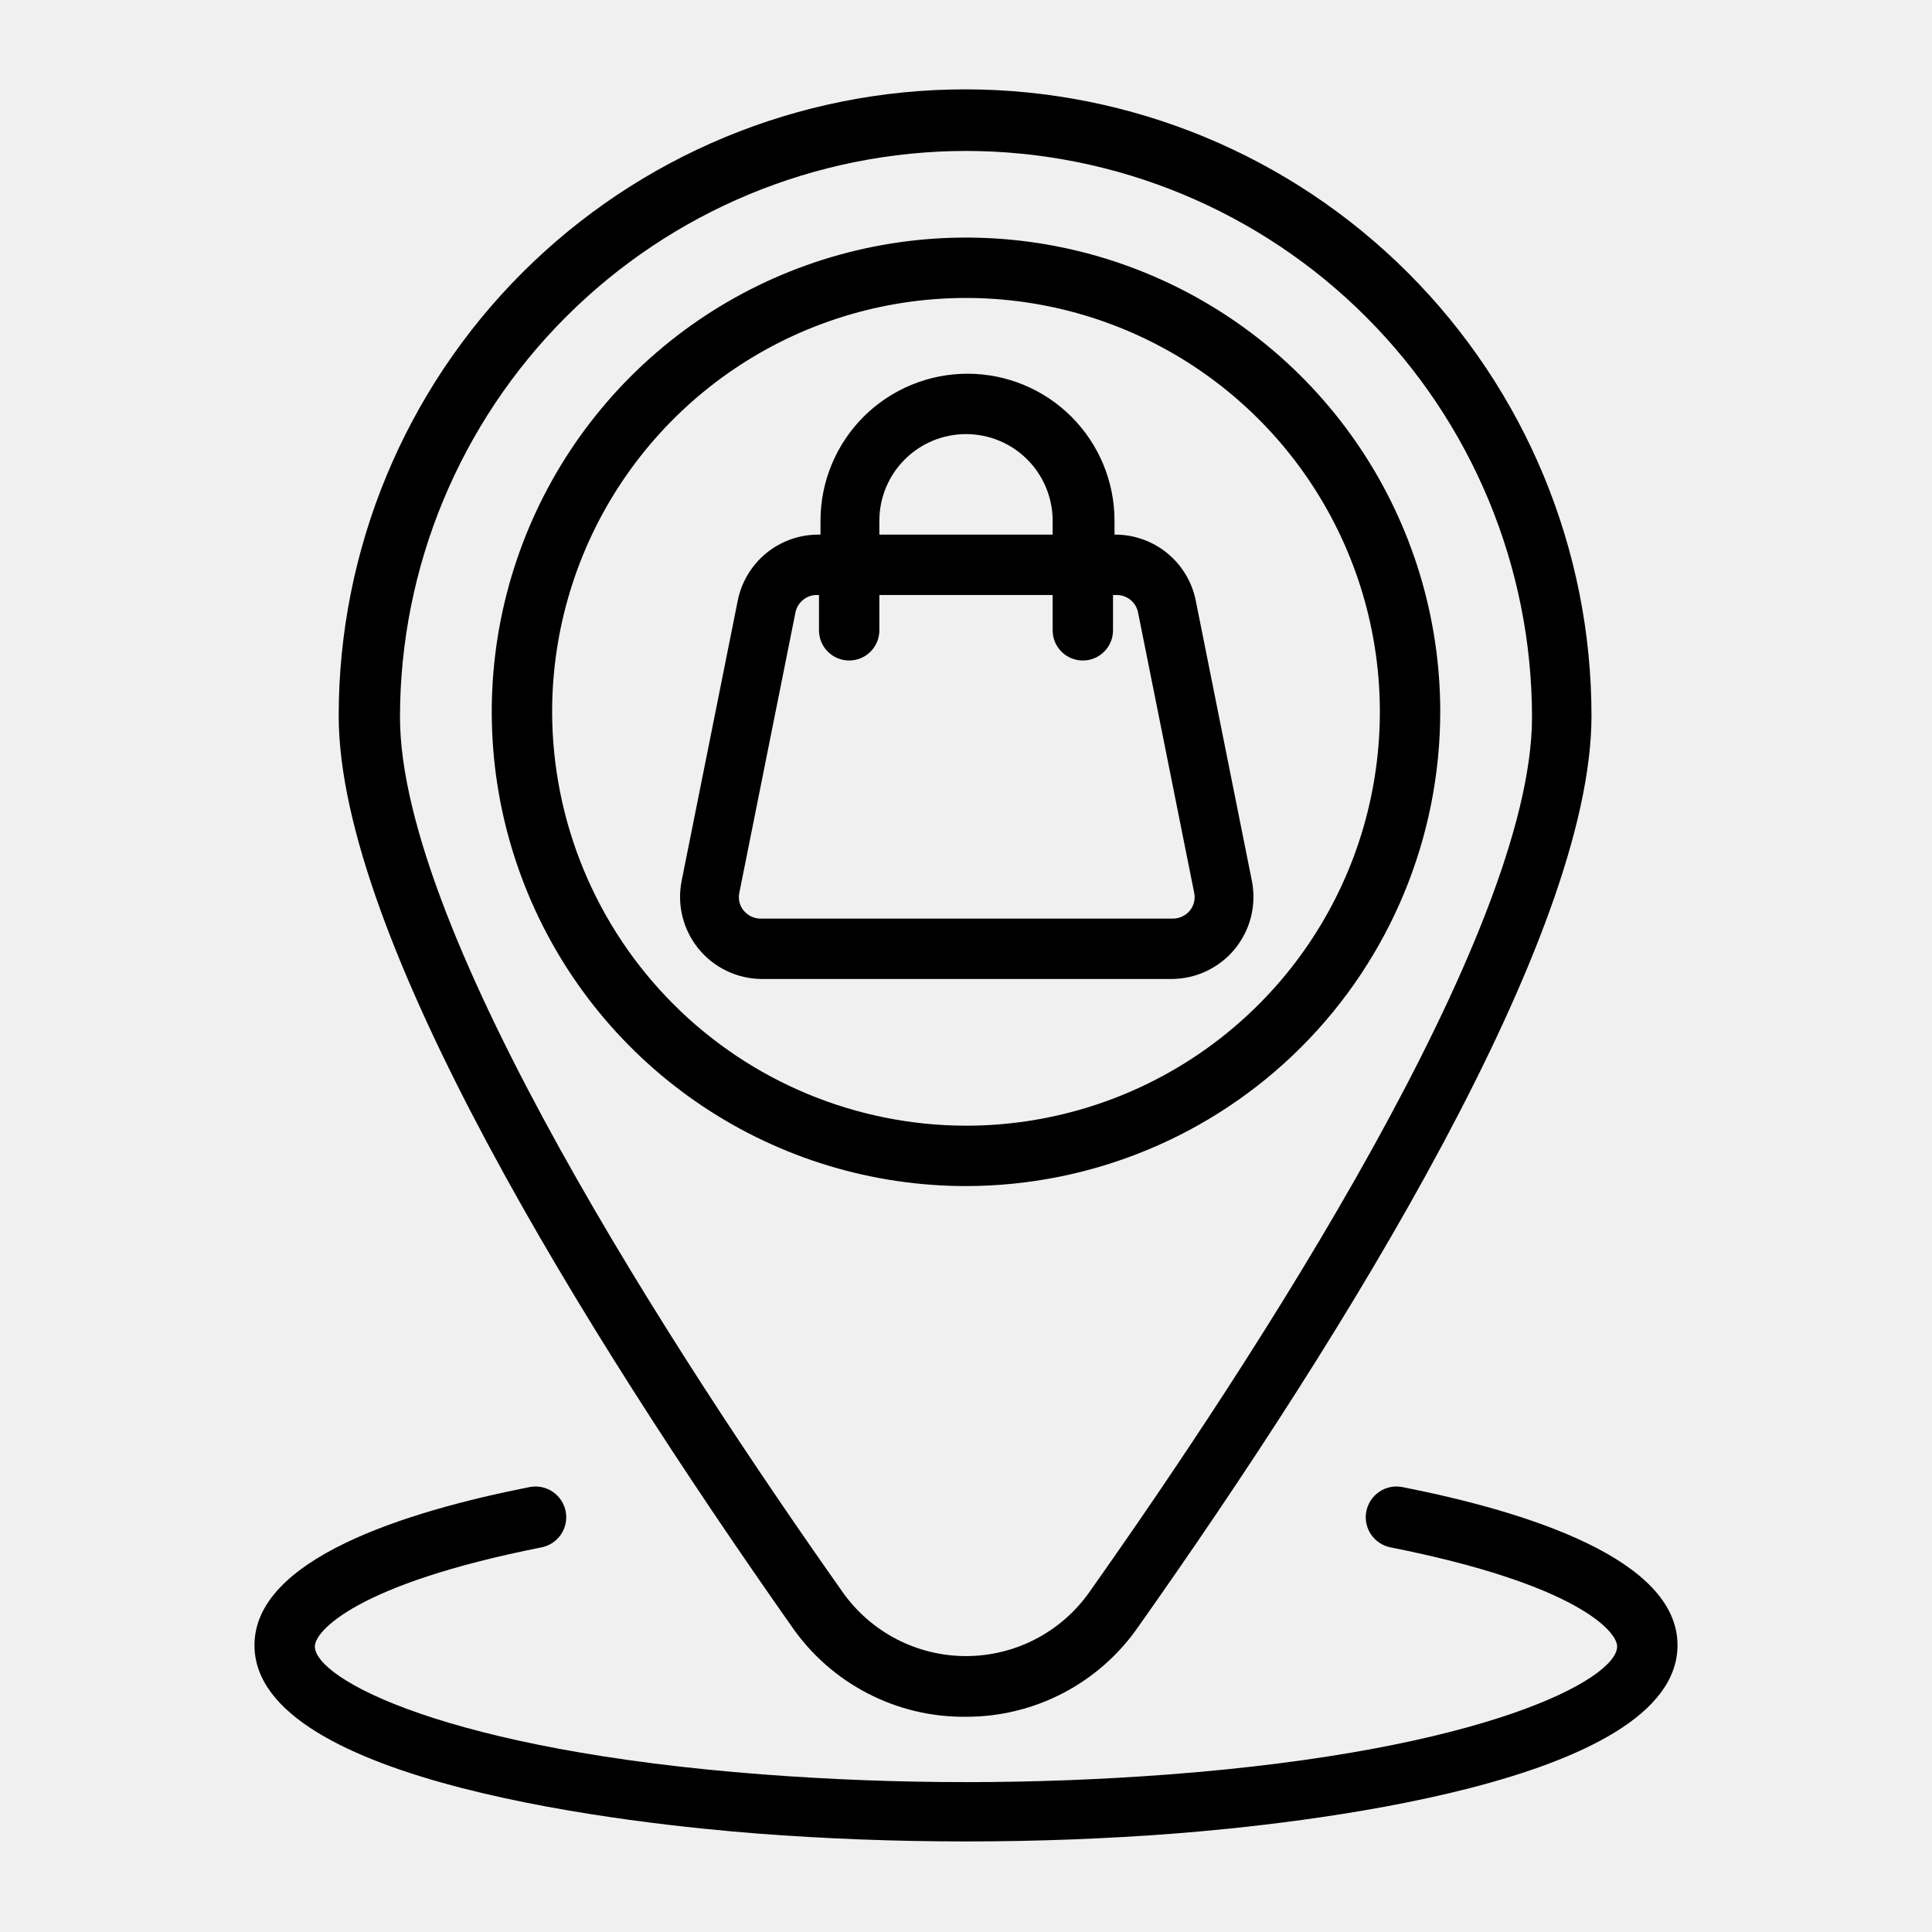
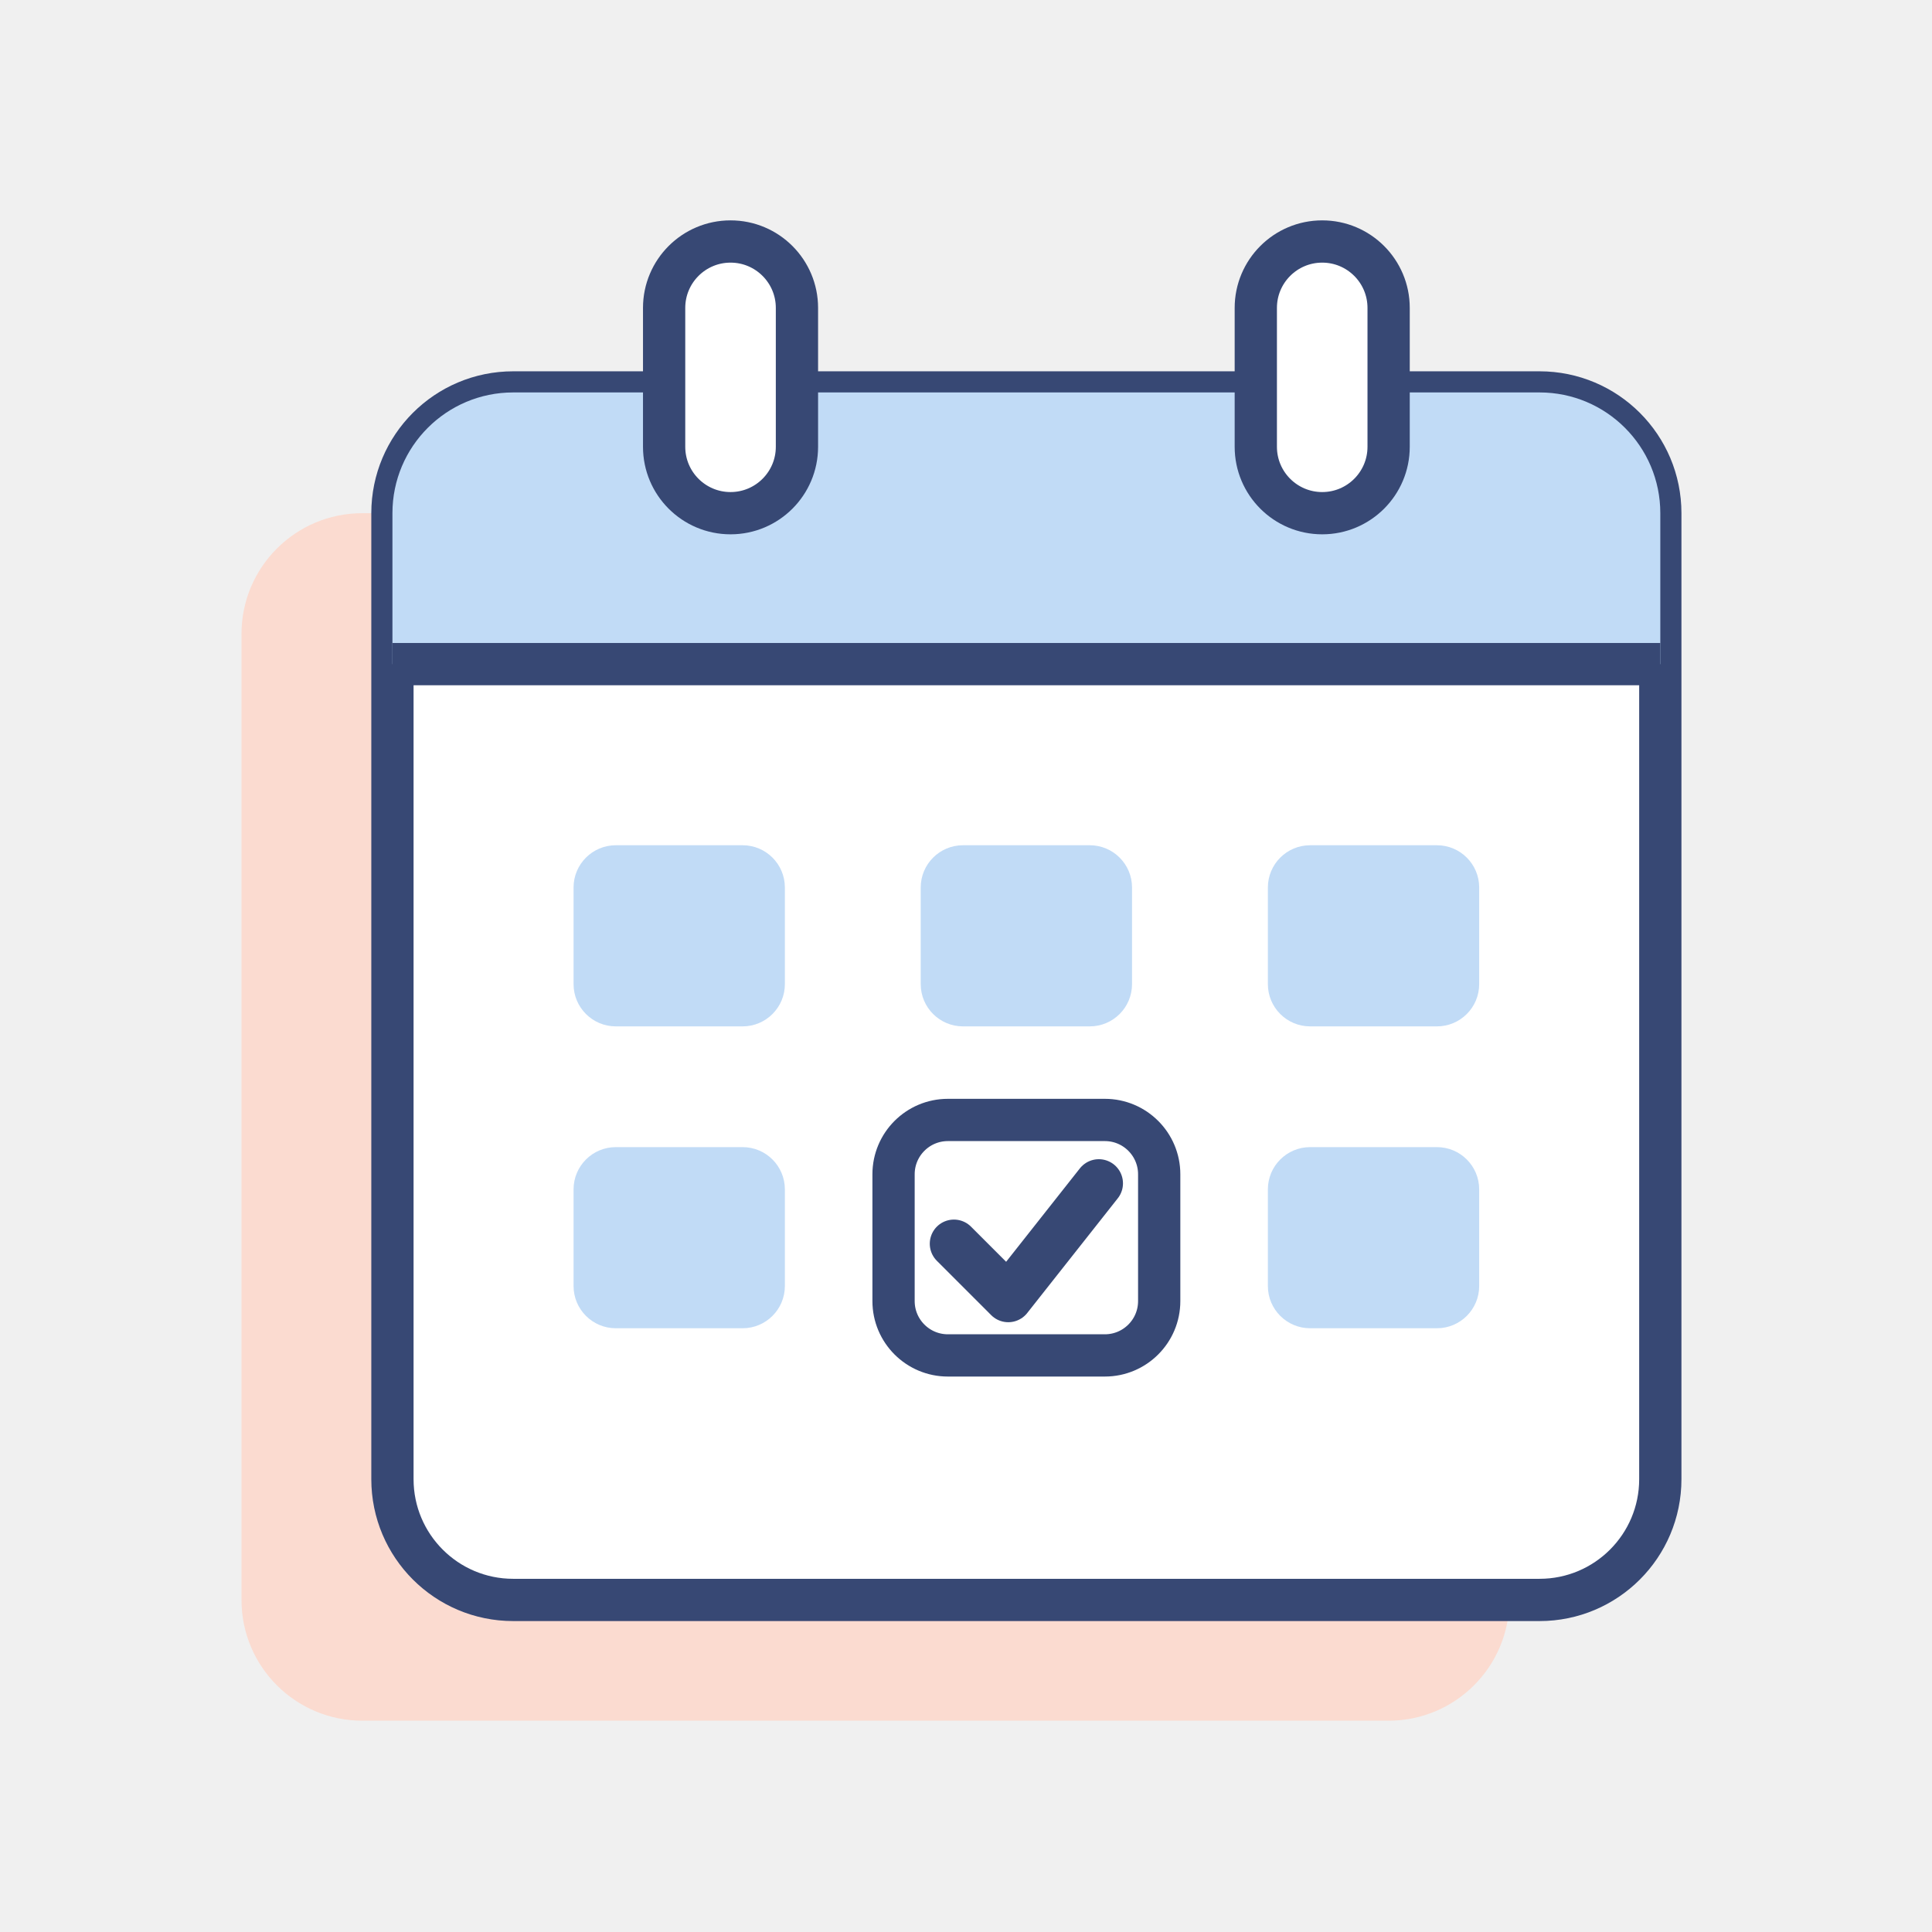
<svg xmlns="http://www.w3.org/2000/svg" width="64" height="64" viewBox="0 0 64 64" fill="none">
-   <path d="M32 56.87C33.126 56.873 34.235 56.601 35.231 56.078C36.228 55.556 37.082 54.797 37.72 53.87C44.58 44.16 52.72 31.04 52.72 23.71C52.72 18.207 50.534 12.929 46.642 9.038C42.751 5.146 37.473 2.96 31.97 2.96C26.467 2.96 21.189 5.146 17.297 9.038C13.406 12.929 11.22 18.207 11.22 23.71C11.22 31.04 19.39 44.16 26.22 53.87C26.863 54.806 27.727 55.569 28.735 56.092C29.743 56.616 30.864 56.883 32 56.87ZM32 5C36.971 5.005 41.737 6.982 45.252 10.498C48.767 14.013 50.745 18.779 50.75 23.75C50.75 30.92 41.56 45 36.08 52.75C35.618 53.402 35.007 53.934 34.297 54.301C33.587 54.668 32.799 54.86 32 54.86C31.201 54.86 30.413 54.668 29.703 54.301C28.994 53.934 28.382 53.402 27.92 52.75C22.44 44.99 13.25 30.91 13.25 23.75C13.255 18.779 15.232 14.013 18.748 10.498C22.263 6.982 27.029 5.005 32 5V5Z" fill="black" />
-   <path d="M47.71 23.57C47.708 20.463 46.785 17.427 45.058 14.845C43.33 12.262 40.876 10.251 38.005 9.063C35.134 7.875 31.976 7.566 28.929 8.173C25.882 8.78 23.084 10.277 20.888 12.475C18.692 14.672 17.197 17.472 16.591 20.519C15.986 23.566 16.297 26.724 17.487 29.594C18.676 32.464 20.69 34.917 23.273 36.643C25.856 38.369 28.893 39.29 32 39.29C36.167 39.287 40.163 37.63 43.109 34.682C46.055 31.734 47.71 27.738 47.71 23.57V23.57ZM18.29 23.57C18.292 20.859 19.098 18.209 20.605 15.956C22.113 13.703 24.255 11.947 26.76 10.911C29.266 9.875 32.022 9.605 34.681 10.135C37.34 10.665 39.782 11.971 41.698 13.889C43.614 15.807 44.919 18.25 45.447 20.909C45.975 23.568 45.703 26.324 44.666 28.829C43.627 31.334 41.87 33.474 39.616 34.98C37.361 36.486 34.711 37.29 32 37.29C28.364 37.285 24.878 35.837 22.308 33.265C19.738 30.693 18.293 27.206 18.29 23.57V23.57Z" fill="black" />
-   <path d="M46.45 49.26C46.319 49.235 46.184 49.236 46.053 49.263C45.922 49.291 45.798 49.343 45.687 49.419C45.577 49.494 45.482 49.59 45.409 49.702C45.336 49.814 45.285 49.939 45.26 50.07C45.235 50.201 45.236 50.336 45.263 50.467C45.291 50.598 45.343 50.722 45.419 50.833C45.494 50.943 45.59 51.038 45.702 51.111C45.813 51.184 45.939 51.235 46.07 51.26C52.22 52.48 53.57 54.04 53.57 54.54C53.57 55.62 49.22 57.98 38.73 58.78C34.25 59.12 29.75 59.12 25.27 58.78C14.78 57.98 10.43 55.62 10.43 54.54C10.43 54.04 11.78 52.48 17.93 51.26C18.195 51.21 18.43 51.056 18.581 50.833C18.733 50.61 18.79 50.335 18.74 50.07C18.689 49.805 18.536 49.571 18.313 49.419C18.09 49.267 17.815 49.21 17.55 49.26C13.39 50.08 8.43 51.65 8.43 54.5C8.43 59.1 21.2 60.44 25.11 60.74C27.32 60.91 29.64 61 32 61C34.36 61 36.68 60.91 38.89 60.74C42.8 60.44 55.57 59.1 55.57 54.5C55.57 51.65 50.61 50.08 46.45 49.26Z" fill="black" />
-   <path d="M40.91 31.43C41.163 31.119 41.345 30.757 41.442 30.368C41.538 29.979 41.548 29.573 41.47 29.18L39.61 19.89C39.487 19.284 39.162 18.738 38.688 18.342C38.213 17.946 37.618 17.723 37 17.71H36.92V17.25C36.92 15.958 36.407 14.72 35.494 13.806C34.58 12.893 33.342 12.38 32.05 12.38C30.758 12.38 29.52 12.893 28.606 13.806C27.693 14.72 27.18 15.958 27.18 17.25V17.71H27.1C26.473 17.711 25.866 17.929 25.382 18.326C24.897 18.724 24.564 19.276 24.44 19.89L22.58 29.18C22.502 29.574 22.512 29.98 22.609 30.369C22.706 30.759 22.889 31.122 23.143 31.433C23.397 31.744 23.717 31.994 24.08 32.166C24.442 32.339 24.838 32.429 25.24 32.43H38.81C39.212 32.429 39.609 32.339 39.972 32.166C40.335 31.993 40.656 31.742 40.91 31.43V31.43ZM29.13 17.25C29.13 16.873 29.204 16.5 29.348 16.152C29.493 15.803 29.704 15.487 29.971 15.221C30.237 14.954 30.553 14.743 30.902 14.598C31.25 14.454 31.623 14.38 32 14.38C32.377 14.38 32.75 14.454 33.098 14.598C33.447 14.743 33.763 14.954 34.029 15.221C34.296 15.487 34.507 15.803 34.651 16.152C34.796 16.5 34.87 16.873 34.87 17.25V17.71H29.13V17.25ZM24.64 30.17C24.572 30.089 24.523 29.994 24.497 29.892C24.471 29.79 24.469 29.683 24.49 29.58L26.35 20.29C26.382 20.128 26.469 19.981 26.597 19.876C26.724 19.77 26.884 19.711 27.05 19.71H27.13V20.88C27.13 21.145 27.235 21.4 27.423 21.587C27.61 21.775 27.865 21.88 28.13 21.88C28.395 21.88 28.649 21.775 28.837 21.587C29.025 21.4 29.13 21.145 29.13 20.88V19.71H34.87V20.88C34.87 21.145 34.975 21.4 35.163 21.587C35.35 21.775 35.605 21.88 35.87 21.88C36.135 21.88 36.389 21.775 36.577 21.587C36.765 21.4 36.87 21.145 36.87 20.88V19.71H37C37.166 19.711 37.326 19.77 37.453 19.876C37.581 19.981 37.668 20.128 37.7 20.29L39.56 29.58C39.581 29.683 39.578 29.79 39.553 29.892C39.526 29.994 39.478 30.089 39.41 30.17C39.342 30.25 39.258 30.315 39.163 30.36C39.068 30.405 38.965 30.429 38.86 30.43H25.19C25.085 30.429 24.982 30.405 24.887 30.36C24.792 30.315 24.708 30.25 24.64 30.17V30.17Z" fill="black" />
+   <rect x="8" y="17" width="42" height="40" rx="4" fill="#FBDBD0" />
+   <rect x="13" y="13" width="42" height="40" rx="4" fill="white" stroke="#374874" stroke-width="1.4" />
+   <path d="M13 17C13 14.791 14.791 13 17 13H51C53.209 13 55 14.791 55 17V22H13V17Z" fill="#C1DBF6" />
+   <path d="M13 22H55" stroke="#374874" stroke-width="1.4" />
+   <rect x="22" y="8" width="4.4" height="9" rx="2.2" fill="white" stroke="#374874" stroke-width="1.4" />
+   <rect x="41.6" y="8" width="4.4" height="9" rx="2.2" fill="white" stroke="#374874" stroke-width="1.4" />
+   <rect x="19" y="28" width="7" height="6" rx="1.4" fill="#C1DBF6" />
+   <rect x="30.5" y="28" width="7" height="6" rx="1.4" fill="#C1DBF6" />
+   <rect x="42" y="28" width="7" height="6" rx="1.4" fill="#C1DBF6" />
+   <rect x="19" y="38" width="7" height="6" rx="1.4" fill="#C1DBF6" />
+   <rect x="42" y="38" width="7" height="6" rx="1.4" fill="#C1DBF6" />
+   <rect x="29.6" y="37.1" width="8.8" height="7.8" rx="1.8" fill="white" stroke="#374874" stroke-width="1.4" />
+   <path d="M31.6 41.2L33.4 43L36.4 39.2" stroke="#374874" stroke-width="1.6" stroke-linecap="round" stroke-linejoin="round" />
</svg>
